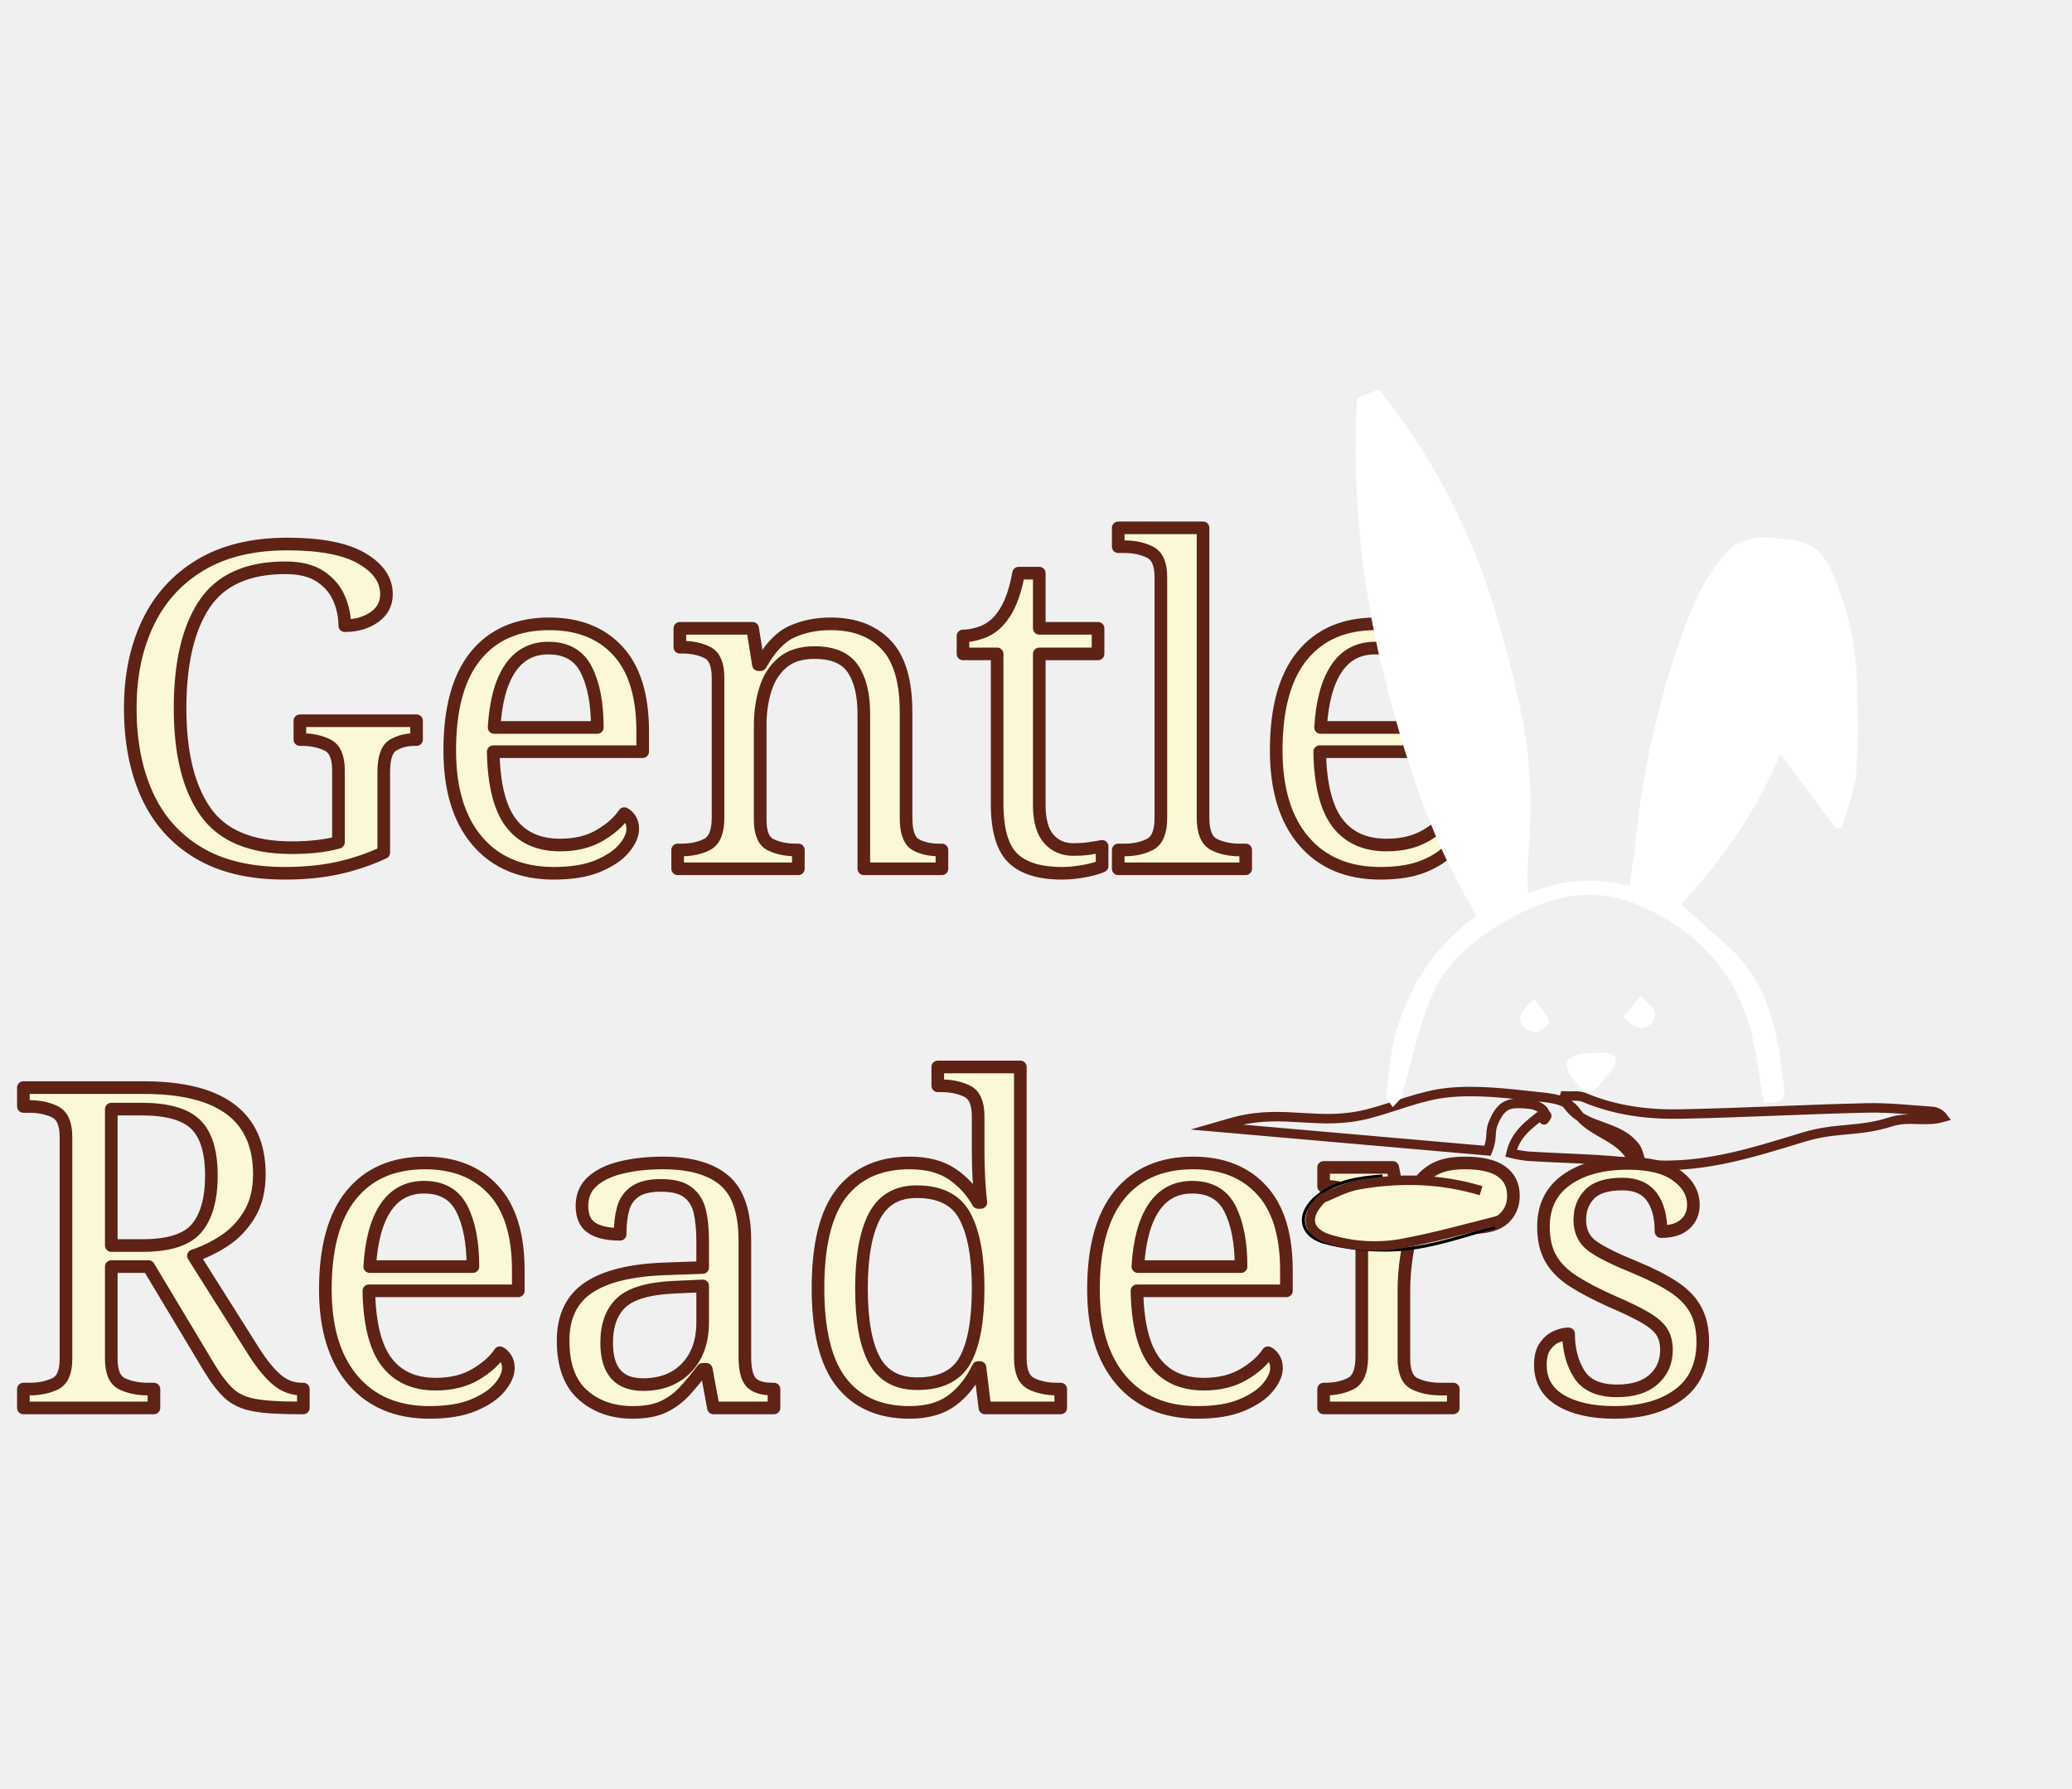
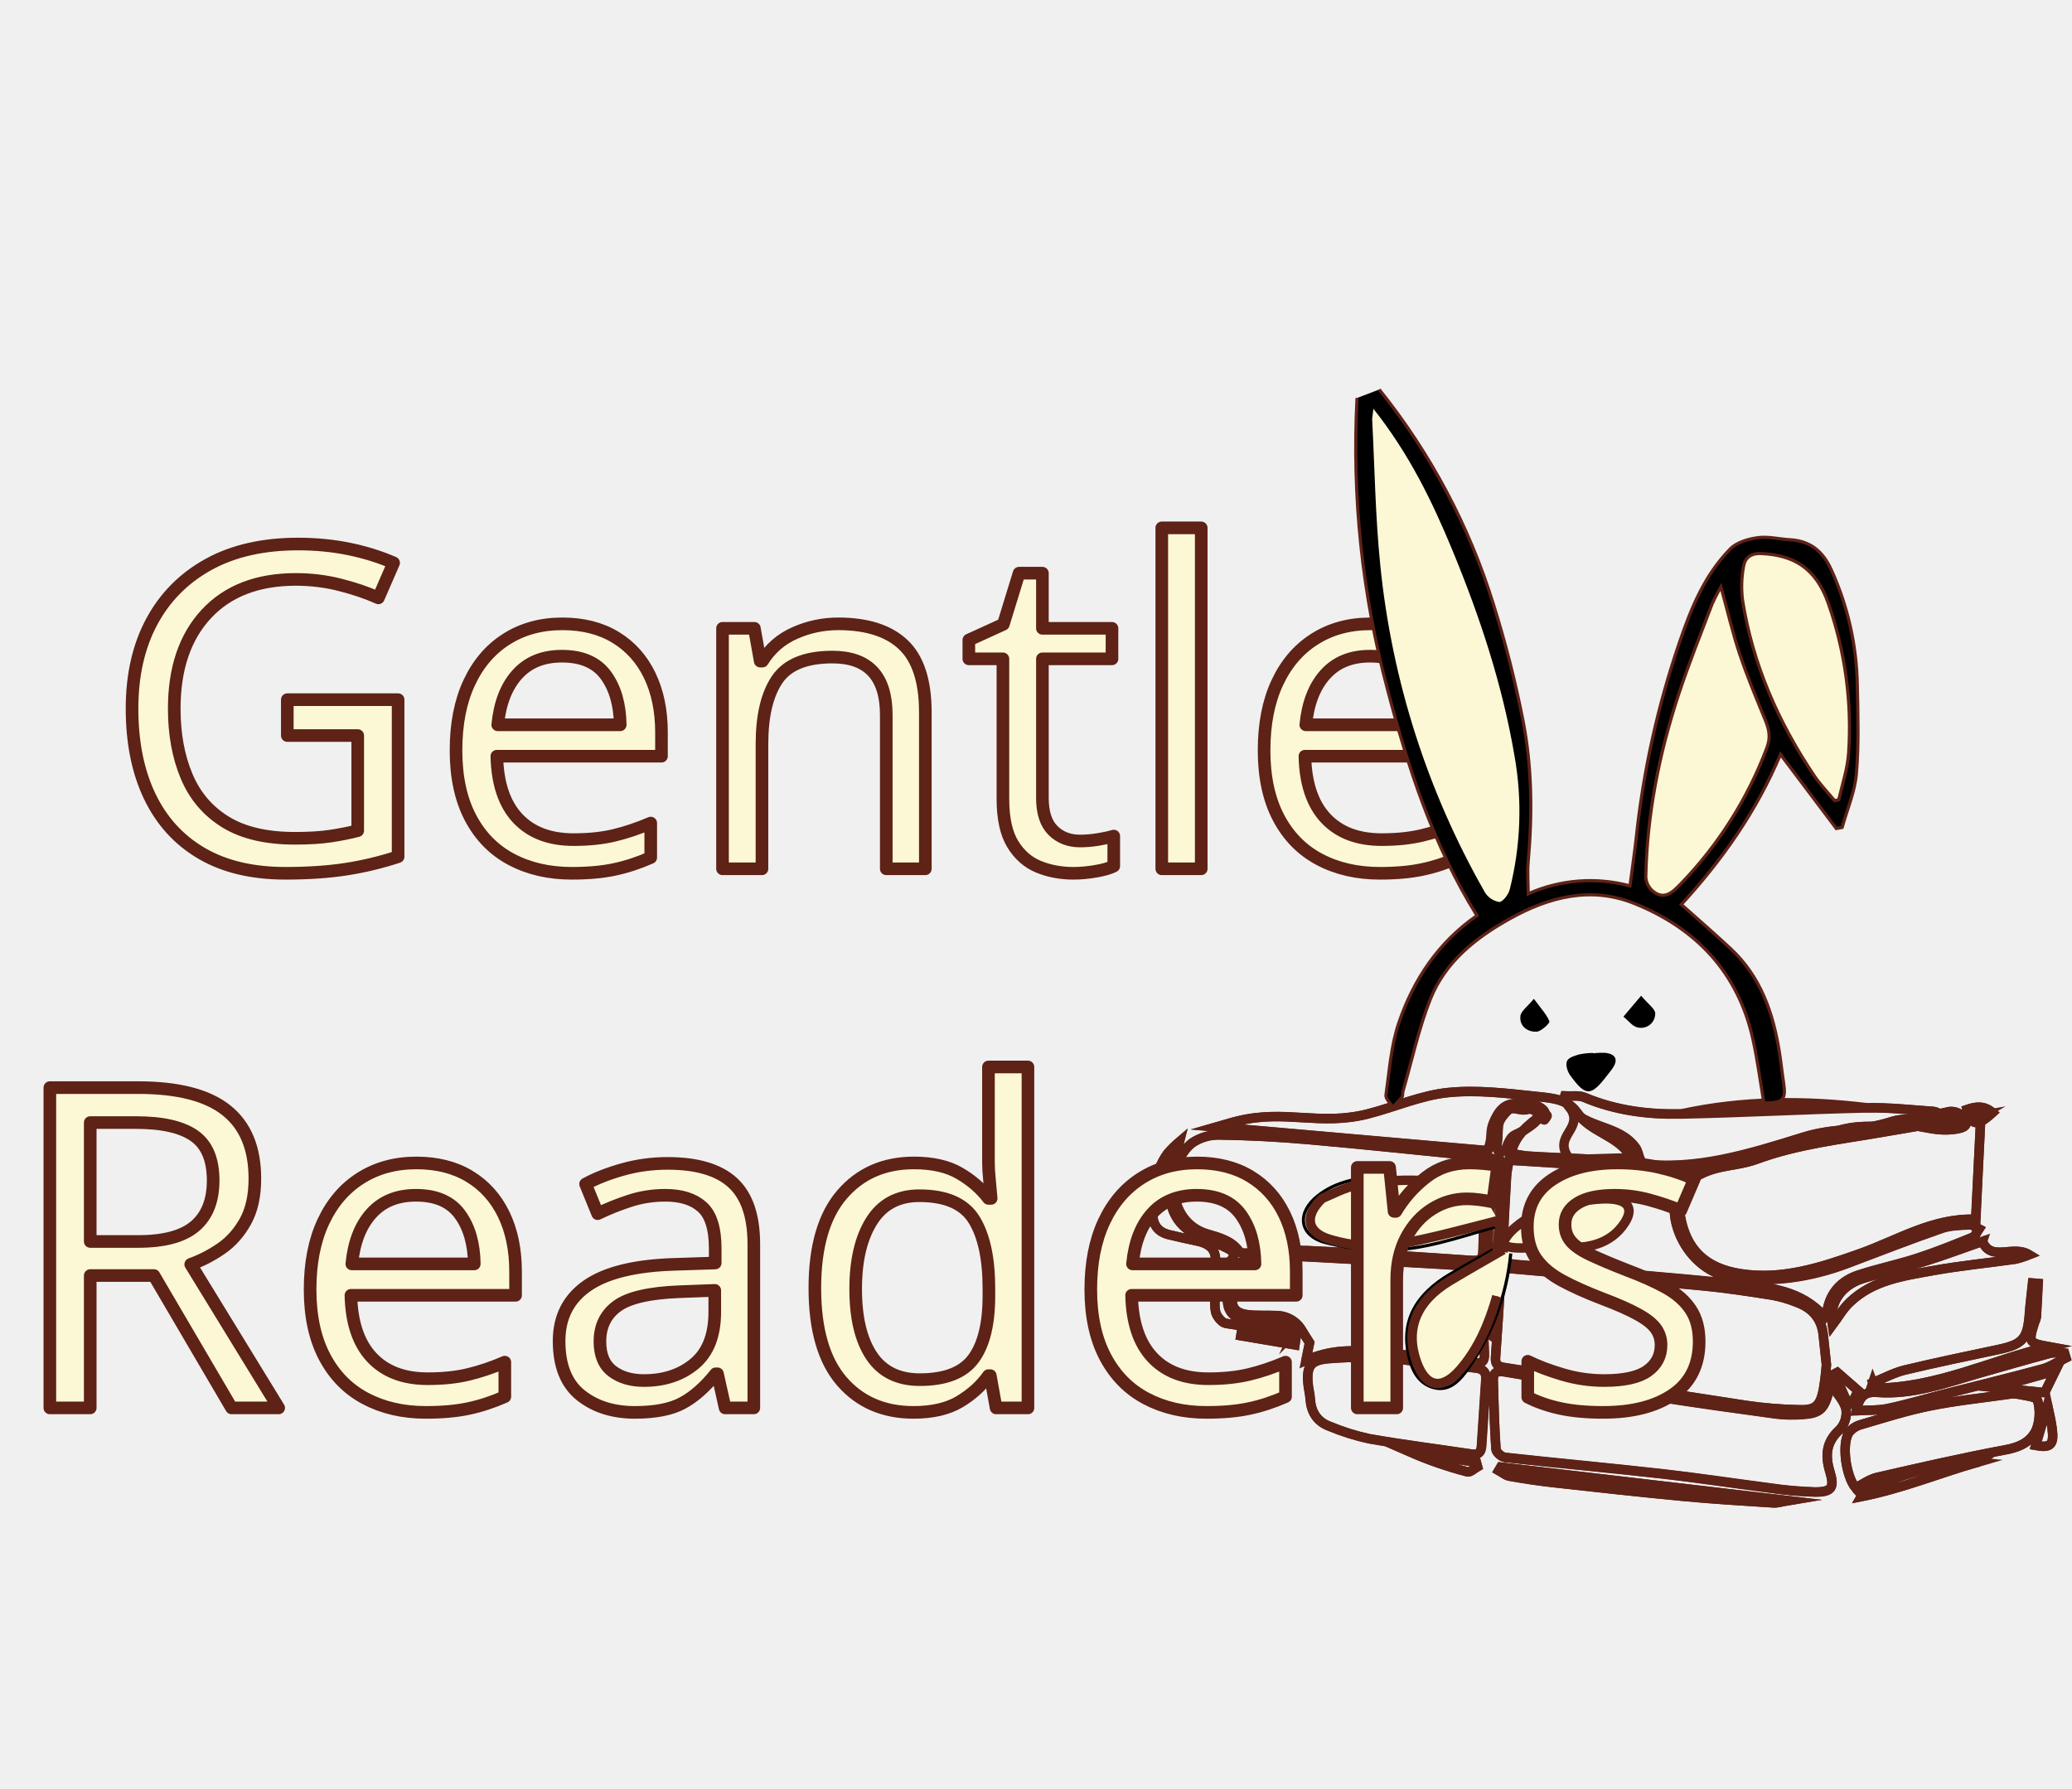
<svg xmlns="http://www.w3.org/2000/svg" id="Layer_1" data-name="Layer 1" viewBox="0 0 656.59 566.96">
  <defs>
-     <style>
-       .cls-1{fill:none;}.cls-1,.cls-3,.cls-4,.cls-6,.cls-8{stroke:#5e2217;}.cls-1,.cls-2,.cls-3,.cls-6,.cls-8{stroke-miterlimit:10;}.cls-1,.cls-3{stroke-width:3px;}.cls-2,.cls-3,.cls-4,.cls-7,.cls-8{fill:#fcf8d5;}.cls-2{stroke:#000;}.cls-4{font-size:142.18px;stroke-linejoin:round;stroke-width:4px;font-family:'Dalton White', Georgia, serif;}.cls-5{fill:#fff;}
-     </style>
+     <style>.cls-1{fill:none;}.cls-1,.cls-3,.cls-4,.cls-6,.cls-8{stroke:#5e2217;}.cls-1,.cls-2,.cls-3,.cls-6,.cls-8{stroke-miterlimit:10;}.cls-1,.cls-3{stroke-width:3px;}.cls-2,.cls-3,.cls-4,.cls-7,.cls-8{fill:#fcf8d5;}.cls-2{stroke:#000;}.cls-4{font-size:142.18px;stroke-linejoin:round;stroke-width:4px;font-family:DaltonWhite, Dalton White;}.cls-5{fill:#fff;}</style>
  </defs>
-   <path class="cls-1" d="M1026.62,485.66a42.59,42.59,0,0,0,5.17.93c11.68.77,23.44.79,35,2.31,18.42,2.43,35.4-3.13,52.51-8.34,10.51-3.21,17.26-1.52,27.74-4.87,5.77-1.84,10.6.24,16.43-1.42a4.84,4.84,0,0,0-3.09-1.84c-7-.48-14-1.29-21-1.13-19.66.45-39.3,1.54-59,1.94-10.44.21-20.76-1.12-30.59-5.26-1.81-.76-4.11-.32-6.18-.44l-.34,1.07c.52.71,1,1.42,1.55,2.12,5.55,7.36,15.8,5.67,21.27,13.09.77,1.06,1,2.57,1.42,3.86l-1.05.6a16.13,16.13,0,0,1-2.39-2.27c-4.37-6.18-12.26-7-16.61-13.21-3-4.28-7.79-4.58-13-5.13-9.27-1-18.74-2.16-27.92-1.21-8.58.88-16.86,4.6-25.35,6.76-15.3,3.88-26-1.5-41.33,2.26-2,.49-4,1.13-6.61,1.88l85.93,7.52c2.08-5.44.06-5.42,2.54-10.35s5.18-5,11.11-4.39c1.61.15,3.93,1.29,4.43,2.57.59,1.55,1.11.46.17,2-1.06,1.72.54-2.58-1.12-1.27C1032.39,476.59,1028.05,479.52,1026.62,485.66Z" transform="translate(-547.79 -120.14)" />
-   <text class="cls-4" x="33.17" y="275.37" font-family="'Dalton White', Georgia, serif" font-size="142.18px" fill="#fcf8d5" stroke="#5e2217" stroke-width="4px" text-anchor="start" dominant-baseline="alphabetic">Gentle</text>
-   <text class="cls-4" x="2" y="446.24" font-family="'Dalton White', Georgia, serif" font-size="142.18px" fill="#fcf8d5" stroke="#5e2217" stroke-width="4px" text-anchor="start" dominant-baseline="alphabetic">Readers</text>
+   <path class="cls-1" d="M1026.62,485.66a42.59,42.59,0,0,0,5.17.93c11.68.77,23.44.79,35,2.31,18.42,2.43,35.4-3.13,52.51-8.34,10.51-3.21,17.26-1.52,27.74-4.87,5.77-1.84,10.6.24,16.43-1.42a4.84,4.84,0,0,0-3.09-1.84c-7-.48-14-1.29-21-1.13-19.66.45-39.3,1.54-59,1.94-10.44.21-20.76-1.12-30.59-5.26-1.81-.76-4.11-.32-6.18-.44l-.34,1.07c.52.71,1,1.42,1.55,2.12,5.55,7.36,15.8,5.67,21.27,13.09.77,1.06,1,2.57,1.42,3.86l-1.05.6a16.13,16.13,0,0,1-2.39-2.27c-4.37-6.18-12.26-7-16.61-13.21-3-4.28-7.79-4.58-13-5.13-9.27-1-18.74-2.16-27.92-1.21-8.58.88-16.86,4.6-25.35,6.76-15.3,3.88-26-1.5-41.33,2.26-2,.49-4,1.13-6.61,1.88l85.93,7.52c2.08-5.44.06-5.42,2.54-10.35s5.18-5,11.11-4.39c1.61.15,3.93,1.29,4.43,2.57.59,1.55,1.11.46.17,2-1.06,1.72.54-2.58-1.12-1.27C1032.39,476.59,1028.05,479.52,1026.62,485.66Zm99.94,67c-.32-3.14-.65-6.22-1-9.31-.51-5.37-3.59-8.66-8.34-10.42a40.09,40.09,0,0,0-7.74-2.27c-7.38-1.16-14.78-2.3-22.22-3-20.26-1.93-40.53-3.61-60.8-5.44-2.12-.2-3,.54-3.09,2.7q-.74,12.72-1.66,25.42c-.15,2.1.58,2.9,2.67,3.22,25.54,4,51,8.09,76.59,12a134,134,0,0,0,17.1,1.41c5,.12,6.46-1.26,7.49-6.15A82,82,0,0,0,1126.56,552.69Zm-107-65.5c-1.4-.24-2.4-.47-3.43-.57-17.91-1.79-35.82-3.7-53.75-5.28-9.32-.82-18.68-1.31-28-1.45a14.77,14.77,0,0,0-8.75,2.49c-8.32,6.4-8.7,24.78,4.61,28.86,3.73,1.14,7.74,2,10.31,5.65.32.45,1.41.48,2.13.46,6.53-.27,13.08-1.09,19.58-.8,17.29.76,34.57,1.93,51.85,3.11,2.83.19,3.65-.6,3.67-3.45,0-5.26.45-10.51.78-15.76C1018.79,496.08,1019.18,491.72,1019.53,487.19Zm156-13.5c-11,1.88-20.91,3.55-30.8,5.27-13.57,2.36-27.31,3.84-40.4,8.68-4,1.48-8.43,1.75-12.6,2.82-7.63,2-13,6.28-11.5,15,1.8,10.57,7.8,16.63,19,18.4,13.32,2.11,25.66-2,38-6.37,12-4.27,23.25-11.43,36.66-10.85C1174.41,495.51,1175,484.67,1175.51,473.69ZM1128,559c-.33,1-.57,1.72-.75,2.41-1.44,5.35-2.89,6.7-8.23,7a42.18,42.18,0,0,1-8.41-.16c-12.39-1.68-24.78-3.42-37.14-5.34q-24.45-3.79-48.85-8c-2.43-.41-3.72.14-3.65,2.7.19,7.27.38,14.55.87,21.8.06,1,1.78,2.5,2.85,2.62,16.52,1.82,33.07,3.32,49.58,5.18,11.39,1.28,22.73,3,34.1,4.48a121.11,121.11,0,0,0,14.58,1.31c5.42,0,6.23-1.4,4.68-6.56s-1.13-9.42,3.19-13.26a7.91,7.91,0,0,0,1.93-6.57C1132.1,564,1129.82,561.77,1128,559Zm-102-71.16c-.3,1.81-.75,3.53-.86,5.28-.42,6.93-.77,13.86-1.1,20.79-.32,6.6-.3,6.6,6.09,7.17l.35,0c22.73,2,45.49,3.77,68.2,6.07,9.79,1,19.9,1.9,27.28,10.3a5.87,5.87,0,0,0,.75-1.49c.88-6.12,4.57-9.92,10-11.73,6.1-2,12.42-3.3,18.52-5.28s11.84-4.32,17.67-6.68c.85-.35,1.29-1.74,1.92-2.64-1-.48-1.94-1.41-2.87-1.36-3,.16-6.17.19-9,1.17-9.93,3.48-19.75,7.32-29.6,11-12,4.53-24.15,6.3-36.89,4.48-15.53-2.22-24.59-24.34-12.62-33.5Zm-64.36,63.45c7.5-3.28,14.3-3.3,21.06-2.71,10.71.93,21.41,2.12,32.09,3.45,2.83.36,3.5-.42,3.37-3.13-.28-6.1-.35-12.21-.47-18.31,0-2.84,0-5.68,0-8.87-4.62-.31-8.8-.64-13-.88-17.18-1-34.35-2-51.53-2.82a50.91,50.91,0,0,0-10.1,1,3.27,3.27,0,0,0-2.2,1.77,85.76,85.76,0,0,0-2.38,9.34c-.8,4.14.56,6.17,4.68,6.69,3,.37,6.08.12,9.12.28a9.42,9.42,0,0,1,8.12,4.79c.77,1.3,1.6,2.56,2.38,3.79C962.47,547.21,962.16,548.75,961.63,551.32Zm21.85-1.22c-5.25.24-10,.29-14.8.73-5.52.51-6.84,2.3-6.36,7.87.15,1.66.61,3.3.71,5,.26,4.14,2.22,7.11,6,8.52a72.29,72.29,0,0,0,12.7,4c10.82,1.88,21.72,3.26,32.57,4.89,2,.31,2.84-.66,3-2.5.48-7,.91-14,1.39-21.07.18-2.59-1-3.53-3.48-3.78C1004.44,552.54,993.76,551.27,983.48,550.1Zm152.3,41.63c2.25-1.12,4.43-2.76,6.84-3.31,13.55-3.11,27.11-6.22,40.76-8.76,4.47-.83,8.07-2.56,9.74-6.49a15,15,0,0,0,.33-9.18c-.31-1.15-4-1.47-6.13-1.94a10.31,10.31,0,0,0-3.5.08c-8.21,1.16-16.48,2-24.6,3.67-7.3,1.47-14.45,3.75-21.62,5.86a7.25,7.25,0,0,0-4,2.64C1131.34,578.05,1132.73,588,1135.78,591.73Zm5.46-33.33.65,1.73c19.39.07,36.76-8.78,55.16-13.12-6.39-1.16-6.52-1.37-4.54-7.65a8.06,8.06,0,0,0,.58-1.69c.23-3.56.39-7.12.57-10.69l-1.73-.14c-.35,3.22-.8,6.43-1,9.65-.59,8-2.07,9.76-9.84,11.41-9.94,2.12-19.91,4.16-29.79,6.54C1147.81,555.28,1144.57,557.05,1141.24,558.4Zm-5.24,8.88c3.65-.23,7,0,10.17-.73,6.16-1.31,12.22-3.13,18.32-4.69,10.19-2.61,20.41-5.06,30.55-7.83,2.59-.7,4.94-2.34,7.4-3.55L1202,549a17.22,17.22,0,0,0-4.31,0c-7.55,2-15.07,4.19-22.59,6.34-10.66,3.06-21.21,7-32.52,6.11C1138.65,561.16,1137.05,562.77,1136,567.28Zm40-53.66c-6.47,2.25-12.36,4.48-18.36,6.33-6.47,2-13.11,3.42-19.57,5.44-7.15,2.25-10.78,8-9.65,14.77,1.83-2.45,3.34-5.14,5.46-7.18,7.39-7.13,17.1-8.41,26.49-10.11,8.61-1.55,17.35-2.39,26-3.62a32,32,0,0,0,4.42-1.4C1185.57,514.65,1178.83,520.22,1176,513.62Zm-152.64,71.54-.64,1.1c1.12.62,2.19,1.58,3.38,1.79,4.48.79,9,1.46,13.53,2,13.83,1.53,27.66,3.08,41.51,4.39,9.54.91,19.12,1.47,28.68,2.09,1.2.08,2.44-.36,4.61-.72ZM921.56,482a34.27,34.27,0,0,0-3.77,3.75c-4.12,5.67-4.74,12.3-4.72,19.08,0,3.64,1.77,5.84,5.17,6.67,3,.71,5.93,1.34,8.91,2,4.87,1,6.56,3.6,5.56,8.45-.32,1.56-.58,3.13-.88,4.73,2-2.38,3.76-4.77,5.83-6.82,1.86-1.85,1-3-.64-3.9a44.56,44.56,0,0,0-6.12-2.59c-9.11-3.29-13-8.41-12.48-18.24C918.63,490.86,920.37,486.73,921.56,482Zm208.4-3.38.27,1.14,16.36-2.84c8.4-1.46,13.19,2.54,21.58,1,2.89-.52,3.46-1.84,1.51-4a5.19,5.19,0,0,0-4.13-1.46,131.08,131.08,0,0,0-12.89,3.33C1143.86,478.44,1138.73,475.83,1130,478.58Zm-108,5.21c.18.28.6,1.47,1.08,1.49a2.56,2.56,0,0,0,2-1.27c2.07-5.26,2.36-3.31,6.77-6.39a18.6,18.6,0,0,0,4.2-3.75c.77-1,.49.51,0-.12-.86-1.13-2.92-2.42-4-2.07-2.78.93-4.75-1.41-6.74.65C1021.15,476.72,1023.23,477.18,1022,483.79Zm-64,58.65.46-1c-1.59-.78-3.12-2-4.79-2.24-3.33-.47-6.75-.29-10.11-.57-5.23-.43-7.48-3.43-6.59-8.72.43-2.54,1.06-5,1.65-7.83-4,2-6.64,8.17-5.62,13.72.26,1.46,2,3.54,3.26,3.76C943.48,540.8,950.76,541.53,958,542.44Zm216.53,41.12c-8.87-.91-34.47,6.31-37,10.94C1150.7,591.91,1162.44,587,1174.55,583.56ZM1019.47,511.1a45.82,45.82,0,0,0,.06,5.75,12.45,12.45,0,0,0,1.35,3.08c.5-1,1.37-2,1.44-3.09.55-8.68,1-17.36,1.35-26.05a14.19,14.19,0,0,0-.72-3.38c-.69,1-1.88,2-2,3.07C1020.32,497.59,1019.91,504.72,1019.47,511.1Zm160.77,48.84,15.47,1.61,3.39-6.92ZM1016,585l-.38-1.39-20.93-3.22a120.21,120.21,0,0,0,18.09,6.25C1013.68,586.89,1015,585.6,1016,585Zm3.44-42.09,1.12.05c.5-6.45,1-12.88,1.42-19.33,0-.5-.88-1.07-1.36-1.6-.39.46-1.13.92-1.13,1.39C1019.44,529.94,1019.47,536.43,1019.47,542.93Zm177.16,22.62-3.74,12.75c4.68.86,5.9-.17,5.21-5.38C1197.75,570.26,1197.06,567.65,1196.63,565.55ZM958.13,546.4l.29-1.9-17.12-2.69L941,543.5Zm178.5,14.52-6.64-5.79-.88.47q2.16,4.85,4.33,9.71l1.12-.22C1135.26,563.68,1136,562.28,1136.63,560.92Zm42.57-88.12c-2.71-2.34-5.31-1.94-8.08-1C1172.47,477,1174.29,477.3,1179.2,472.8Z" transform="translate(-547.79 -120.14)" />
+   <path class="cls-1" d="M1026.62,485.66c1.43-6.14,5.77-9.07,9.81-12.26,1.66-1.31.06,3,1.12,1.27.94-1.5.42-.41-.17-2-.5-1.28-2.82-2.42-4.43-2.57-5.93-.57-8.69-.42-11.11,4.39s-.46,4.91-2.54,10.35l-85.93-7.52c2.63-.75,4.6-1.39,6.61-1.88,15.33-3.76,26,1.62,41.33-2.26,8.49-2.16,16.77-5.88,25.35-6.76,9.18-.95,18.65.24,27.92,1.21,5.21.55,10,.85,13,5.13,4.35,6.19,12.24,7,16.61,13.21a16.13,16.13,0,0,0,2.39,2.27l1.05-.6c-.46-1.29-21.9.63-22.68-.42-5.46-7.42,5.54-9.17,0-16.53-.53-.7-1-1.41-1.55-2.12l.34-1.07c2.07.12,4.37-.32,6.18.44,9.83,4.14,20.15,5.47,30.59,5.26,19.62-4.3,39.27-4.32,59-1.94,7-.16,14,.65,21,1.13a4.84,4.84,0,0,1,3.09,1.84c-5.83,1.66-10.66-.42-16.43,1.42-10.48,3.35-17.23,1.66-27.74,4.87-17.21,5.5-34.19,11.06-52.51,8.34-11.58-1.52-23.34-1.54-35-2.31A42.59,42.59,0,0,1,1026.62,485.66Z" transform="translate(-547.79 -120.14)" />
+   <path class="cls-1" d="M1126.56,552.69a82,82,0,0,1-1,8.15c-1,4.89-2.49,6.27-7.49,6.15a134,134,0,0,1-17.1-1.41c-25.55-3.9-51-8-76.59-12-2.09-.32-2.82-1.12-2.67-3.22q.91-12.71,1.66-25.42c.13-2.16,1-2.9,3.09-2.7,20.27,1.83,40.54,3.51,60.8,5.44,7.44.7,14.84,1.84,22.22,3a40.09,40.09,0,0,1,7.74,2.27c4.75,1.76,7.83,5,8.34,10.42C1125.91,546.47,1126.24,549.55,1126.56,552.69Z" transform="translate(-547.79 -120.14)" />
+   <path class="cls-1" d="M1019.53,487.19c-.35,4.53-.74,8.89-1,13.26-.33,5.25-.74,10.5-.78,15.76,0,2.85-.84,3.64-3.67,3.45-17.28-1.18-34.56-2.35-51.85-3.11-6.5-.29-13.05.53-19.58.8-.72,0-1.81,0-2.13-.46-2.57-3.6-6.58-4.51-10.31-5.65-13.31-4.08-12.93-22.46-4.61-28.86a14.77,14.77,0,0,1,8.75-2.49c9.34.14,18.7.63,28,1.45,17.93,1.58,35.84,3.49,53.75,5.28C1017.13,486.72,1018.13,487,1019.53,487.19Z" transform="translate(-547.79 -120.14)" />
+   <path class="cls-1" d="M1175.51,473.69c-.55,11-1.1,21.82-1.67,32.93-13.41-.58-24.62,6.58-36.66,10.85-12.3,4.38-24.64,8.48-38,6.37-11.21-1.77-17.21-7.83-19-18.4-1.47-8.7,3.87-13,11.5-15,4.17-1.07,8.59-1.34,12.6-2.82,13.09-4.84,26.83-6.32,40.4-8.68C1154.6,477.24,1164.5,475.57,1175.51,473.69Z" transform="translate(-547.79 -120.14)" />
+   <path class="cls-1" d="M1128,559c1.79,2.74,4.07,5,4.75,7.69a7.91,7.91,0,0,1-1.93,6.57c-4.32,3.84-4.73,8.18-3.19,13.26s.74,6.6-4.68,6.56a121.11,121.11,0,0,1-14.58-1.31c-11.37-1.44-22.71-3.2-34.1-4.48-16.51-1.86-33.06-3.36-49.58-5.18-1.07-.12-2.79-1.65-2.85-2.62-.49-7.25-.68-14.53-.87-21.8-.07-2.56,1.22-3.11,3.65-2.7q24.4,4.11,48.85,8c12.36,1.92,24.75,3.66,37.14,5.34a42.18,42.18,0,0,0,8.41.16c5.34-.33,6.79-1.68,8.23-7C1127.46,560.75,1127.7,560.07,1128,559Z" transform="translate(-547.79 -120.14)" />
+   <path class="cls-1" d="M1026,487.87l57.9,3.65c-12,9.16-2.91,31.28,12.62,33.5,12.74,1.82,24.94.05,36.89-4.48,9.85-3.73,19.67-7.57,29.6-11,2.81-1,6-1,9-1.17.93-.05,1.91.88,2.87,1.36-.63.9-1.07,2.29-1.92,2.64-5.83,2.36-11.69,4.73-17.67,6.68s-12.42,3.27-18.52,5.28c-5.47,1.81-9.16,5.61-10,11.73a5.87,5.87,0,0,1-.75,1.49c-7.38-8.4-17.49-9.3-27.28-10.3-22.71-2.3-45.47-4.08-68.2-6.07l-.35,0c-6.39-.57-6.41-.57-6.09-7.17.33-6.93.68-13.86,1.1-20.79C1025.24,491.4,1025.69,489.68,1026,487.87Z" transform="translate(-547.79 -120.14)" />
+   <path class="cls-1" d="M961.63,551.32c.53-2.57.84-4.11,1.14-5.58-.78-1.23-1.61-2.49-2.38-3.79a9.42,9.42,0,0,0-8.12-4.79c-3-.16-6.12.09-9.12-.28-4.12-.52-5.48-2.55-4.68-6.69a85.76,85.76,0,0,1,2.38-9.34,3.27,3.27,0,0,1,2.2-1.77,50.91,50.91,0,0,1,10.1-1c17.18.81,34.35,1.84,51.53,2.82,4.19.24,8.37.57,13,.88,0,3.19,0,6,0,8.87.12,6.1.19,12.21.47,18.31.13,2.71-.54,3.49-3.37,3.13-10.68-1.33-21.38-2.52-32.09-3.45C975.93,548,969.13,548,961.63,551.32Z" transform="translate(-547.79 -120.14)" />
+   <path class="cls-1" d="M983.48,550.1c10.28,1.17,21,2.44,31.65,3.57,2.44.25,3.66,1.19,3.48,3.78-.48,7-.91,14-1.39,21.07-.13,1.84-.94,2.81-3,2.5-10.85-1.63-21.75-3-32.57-4.89a72.29,72.29,0,0,1-12.7-4c-3.73-1.41-5.69-4.38-6-8.52-.1-1.66-.56-3.3-.71-5-.48-5.57.84-7.36,6.36-7.87C973.44,550.39,978.23,550.34,983.48,550.1Z" transform="translate(-547.79 -120.14)" />
+   <path class="cls-1" d="M1135.78,591.73c-3-3.74-4.44-13.68-2.16-17.43a7.25,7.25,0,0,1,4-2.64c7.17-2.11,14.32-4.39,21.62-5.86,8.12-1.65,16.39-2.51,24.6-3.67a10.31,10.31,0,0,1,3.5-.08c2.17.47,5.82.79,6.13,1.94a15,15,0,0,1-.33,9.18c-1.67,3.93-5.27,5.66-9.74,6.49-13.65,2.54-27.21,5.65-40.76,8.76C1140.21,589,1138,590.61,1135.78,591.73Z" transform="translate(-547.79 -120.14)" />
+   <path class="cls-1" d="M1141.24,558.4c3.33-1.35,6.57-3.12,10-4,9.88-2.38,19.85-4.42,29.79-6.54,7.77-1.65,9.25-3.36,9.84-11.41.24-3.22.69-6.43,1-9.65l1.73.14c-.18,3.57-.34,7.13-.57,10.69a8.06,8.06,0,0,1-.58,1.69c-2,6.28-1.85,6.49,4.54,7.65-18.4,4.34-35.77,13.19-55.16,13.12Z" transform="translate(-547.79 -120.14)" />
+   <path class="cls-1" d="M1136,567.28c1-4.51,2.65-6.12,6.58-5.82,11.31.87,21.86-3.05,32.52-6.11,7.52-2.15,15-4.32,22.59-6.34a17.22,17.22,0,0,1,4.31,0l.44,1.52c-2.46,1.21-4.81,2.85-7.4,3.55-10.14,2.77-20.36,5.22-30.55,7.83-6.1,1.56-12.16,3.38-18.32,4.69C1143,567.23,1139.65,567.05,1136,567.28Z" transform="translate(-547.79 -120.14)" />
+   <path class="cls-1" d="M1176,513.62c2.84,6.6,9.58,1,14.81,4.23a32,32,0,0,1-4.42,1.4c-8.67,1.23-17.41,2.07-26,3.62-9.39,1.7-19.1,3-26.49,10.11-2.12,2-3.63,4.73-5.46,7.18-1.13-6.74,2.5-12.52,9.65-14.77,6.46-2,13.1-3.46,19.57-5.44C1163.63,518.1,1169.52,515.87,1176,513.62Z" transform="translate(-547.79 -120.14)" />
+   <path class="cls-1" d="M1023.35,585.16l91.07,10.61c-2.17.36-3.41.8-4.61.72-9.56-.62-19.14-1.18-28.68-2.09-13.85-1.31-27.68-2.86-41.51-4.39-4.53-.5-9-1.17-13.53-2-1.19-.21-2.26-1.17-3.38-1.79Z" transform="translate(-547.79 -120.14)" />
+   <path class="cls-1" d="M921.56,482c-1.19,4.77-2.93,8.9-3.14,13.1-.48,9.83,3.37,14.95,12.48,18.24a44.56,44.56,0,0,1,6.12,2.59c1.61.87,2.5,2.05.64,3.9-2.07,2.05-3.82,4.44-5.83,6.82.3-1.6.56-3.17.88-4.73,1-4.85-.69-7.42-5.56-8.45-3-.63-5.95-1.26-8.91-2-3.4-.83-5.17-3-5.17-6.67,0-6.78.6-13.41,4.72-19.08A34.27,34.27,0,0,1,921.56,482Z" transform="translate(-547.79 -120.14)" />
+   <path class="cls-1" d="M1130,478.58c8.77-2.75,13.9-.14,22.7-2.81a131.08,131.08,0,0,1,12.89-3.33,5.19,5.19,0,0,1,4.13,1.46c2,2.16,1.38,3.48-1.51,4-8.39,1.52-13.18-2.48-21.58-1l-16.36,2.84Z" transform="translate(-547.79 -120.14)" />
+   <path class="cls-1" d="M1022,483.79c1.24-6.61-.84-7.07,3.39-11.46,2-2.06,4,.28,6.74-.65,1.06-.35,3.12.94,4,2.07.47.63.75-.86,0,.12a18.6,18.6,0,0,1-4.2,3.75c-4.41,3.08-4.7,1.13-6.77,6.39a2.56,2.56,0,0,1-2,1.27C1022.59,485.26,1022.17,484.07,1022,483.79Z" transform="translate(-547.79 -120.14)" />
+   <path class="cls-1" d="M958,542.44c-7.26-.91-14.54-1.64-21.74-2.87-1.3-.22-3-2.3-3.26-3.76-1-5.55,1.59-11.7,5.62-13.72-.59,2.78-1.22,5.29-1.65,7.83-.89,5.29,1.36,8.29,6.59,8.72,3.36.28,6.78.1,10.11.57,1.67.23,3.2,1.46,4.79,2.24Z" transform="translate(-547.79 -120.14)" />
+   <path class="cls-1" d="M1174.55,583.56c-12.11,3.48-23.85,8.35-37,10.94C1140.08,589.87,1165.68,582.65,1174.55,583.56Z" transform="translate(-547.79 -120.14)" />
+   <path class="cls-1" d="M1019.47,511.1c.44-6.38.85-13.51,1.5-20.62.1-1.08,1.29-2.05,2-3.07a14.19,14.19,0,0,1,.72,3.38c-.37,8.69-.8,17.37-1.35,26.05-.07,1.06-.94,2.06-1.44,3.09a12.45,12.45,0,0,1-1.35-3.08A45.82,45.82,0,0,1,1019.47,511.1Z" transform="translate(-547.79 -120.14)" />
+   <path class="cls-1" d="M1180.24,559.94l18.86-5.31-3.39,6.92Z" transform="translate(-547.79 -120.14)" />
+   <path class="cls-1" d="M1016,585c-1.08.58-2.35,1.87-3.22,1.64a120.21,120.21,0,0,1-18.09-6.25l20.93,3.22Z" transform="translate(-547.79 -120.14)" />
+   <path class="cls-1" d="M1019.47,542.93c0-6.5,0-13,0-19.49,0-.47.74-.93,1.13-1.39.48.53,1.39,1.1,1.36,1.6-.39,6.45-.92,12.88-1.42,19.33Z" transform="translate(-547.79 -120.14)" />
+   <path class="cls-1" d="M1196.63,565.55c.43,2.1,1.12,4.71,1.47,7.37.69,5.21-.53,6.24-5.21,5.38Z" transform="translate(-547.79 -120.14)" />
+   <path class="cls-1" d="M958.13,546.4,941,543.5l.26-1.69,17.12,2.69Z" transform="translate(-547.79 -120.14)" />
+   <path class="cls-1" d="M1136.63,560.92c-.67,1.36-1.37,2.76-2.07,4.17l-1.12.22q-2.16-4.86-4.33-9.71l.88-.47Z" transform="translate(-547.79 -120.14)" />
+   <path class="cls-1" d="M1179.2,472.8c-4.91,4.5-6.73,4.19-8.08-1C1173.89,470.86,1176.49,470.46,1179.2,472.8Z" transform="translate(-547.79 -120.14)" />
+   <path class="cls-2" d="M1021.49,509.06c-11.68,3.31-23.25,7.55-35.51,7.26a71.22,71.22,0,0,1-18.68-2.48c-7.94-2.37-8.56-9.45-1.88-14.71,6.05-4.77,13.26-5.7,20.48-6.25" transform="translate(-547.79 -120.14)" />
+   <path class="cls-2" d="M1026.53,517.44a76,76,0,0,1-13.38,36.29c-2.61,3.69-5.82,7.48-10.81,6.28s-7.13-5.54-8.17-10.27q-3.54-16,13.23-25.81c4.47-2.62,9-5.08,13.49-7.7" transform="translate(-547.79 -120.14)" />
+   <path class="cls-2" d="M1017.07,497.46c-12.66-3.83-25.67-4.16-38.71-1.89-4.57.8-8.89,3.26-11.59,4.3-6.16,5.9-4.53,11.06,2.3,13a49.07,49.07,0,0,0,22.41,1.44c10.44-1.89,20.73-4.75,31-7.38" transform="translate(-547.79 -120.14)" />
+   <path class="cls-2" d="M1024.14,516.22c-5.65,3.27-11.34,6.48-16.93,9.85-10.66,6.43-14.24,15.3-10.52,25.75,2.87,8.08,8.06,9,13.8,2.45,5.89-6.76,9.22-14.86,11.64-23.3" transform="translate(-547.79 -120.14)" />
+   <path class="cls-3" d="M1022.52,507c-10.31,2.63-20.6,5.49-31,7.38a49.07,49.07,0,0,1-22.41-1.44c-6.83-2-8.46-7.13-2.3-13,2.7-1,7-3.5,11.59-4.3,13-2.27,26-1.94,38.71,1.89" transform="translate(-547.79 -120.14)" />
+   <path class="cls-3" d="M1022.13,531c-2.42,8.44-5.75,16.54-11.64,23.3-5.74,6.59-10.93,5.63-13.8-2.45-3.72-10.45-.14-19.32,10.52-25.75,5.59-3.37,11.28-6.58,16.93-9.85" transform="translate(-547.79 -120.14)" />
+   <path class="cls-3" d="M1039.45,514.87c10.91,2,18.86-.5,23.15-7.11,3.33-5.13.64-8-7.24-7.61-8.08.41-15.38,2.64-22.31,5.46,0,0-6.82,3.8-8.6,7.84S1039.45,514.87,1039.45,514.87Z" transform="translate(-547.79 -120.14)" />
+   <text class="cls-4" transform="translate(33.17 275.37)">Gentle</text>
+   <text class="cls-4" transform="translate(2 446.24)">Readers</text>
  <path class="cls-5" d="M977.82,246.28a297,297,0,0,0,9.67,92.41c6.54,24.84,14.45,49.29,28.31,71.65-12.13,8.39-20,20.2-24.73,33.9-2.5,7.29-3,15.28-4.11,23-.16,1.14,1.41,2.54,2.18,3.81,1-1.06,2-2.06,2.91-3.2.32-.42.13-1.19.29-1.76,2.83-9.79,5-19.86,8.7-29.29,4.69-11.8,14.44-19.47,25.24-25.51,12.4-6.93,25.69-10.31,39.43-4.78,19.63,7.91,32.89,21.94,37.55,43.07,1.48,6.67,2.34,13.48,3.47,20.17,6.15,0,7.06-1,6.23-6.5-.48-3.12-.8-6.27-1.29-9.39-2-12.6-6-24.26-15.65-33.19-5.22-4.81-10.57-9.48-15.46-13.85,12.61-13.76,23.62-29.12,31.42-47.58l17.61,23.5,1.85-.34c1.58-5.68,4-11.29,4.52-17.06.79-9.37.49-18.86.28-28.29a91.7,91.7,0,0,0-8.23-36.28c-2.59-5.71-6.58-9.19-13-9.55-3.45-.19-7-1.12-10.31-.66-3.07.42-6.72,1.51-8.76,3.61-8,8.25-12.28,18.69-16,29.46a282.38,282.38,0,0,0-13.73,61.9c-.53,5-1.28,10-2,15.4a48.41,48.41,0,0,0-32.26,2.5c0-3.55-.24-6.86,0-10.12,1.31-15,1.24-30.1-1.67-44.89a345.47,345.47,0,0,0-9.33-36.67,205.92,205.92,0,0,0-36.21-68.16" transform="translate(-547.79 -120.14)" />
-   <path class="cls-2" d="M1021.49,509.06c-11.68,3.31-23.25,7.55-35.51,7.26a71.22,71.22,0,0,1-18.68-2.48c-7.94-2.37-8.56-9.45-1.88-14.71,6.05-4.77,13.26-5.7,20.48-6.25" transform="translate(-547.79 -120.14)" />
-   <path class="cls-3" d="M1022.52,507c-10.31,2.63-20.6,5.49-31,7.38a49.07,49.07,0,0,1-22.41-1.44c-6.83-2-8.46-7.13-2.3-13,2.7-1,7-3.5,11.59-4.3,13-2.27,26-1.94,38.71,1.89" transform="translate(-547.79 -120.14)" />
  <path class="cls-5" d="M1052.67,454v-.13a23.32,23.32,0,0,0-4.45.48c-1.42.43-3.4,1.07-3.84,2.15s.15,3.24,1,4.41c5,6.84,6.62,6.8,11.72.13.64-.84,1.34-1.63,1.9-2.51,1.71-2.73.64-4.27-2.27-4.68A22.87,22.87,0,0,0,1052.67,454Z" transform="translate(-547.79 -120.14)" />
  <path class="cls-5" d="M1067.84,435.74l-5.62,6.64c1.5,1.19,2.87,3.11,4.54,3.42a4.5,4.5,0,0,0,5.55-4.41C1072.34,439.9,1070,438.38,1067.84,435.74Z" transform="translate(-547.79 -120.14)" />
  <path class="cls-5" d="M1033.85,436.71c-2,2.47-4.06,3.86-4.26,5.47-.39,3.24,2.25,5.07,5.1,5,1.48,0,4.31-2.77,4.1-3.29C1037.86,441.59,1036,439.69,1033.85,436.71Z" transform="translate(-547.79 -120.14)" />
+   <path class="cls-6" d="M984.84,243.59a205.92,205.92,0,0,1,36.21,68.16,345.47,345.47,0,0,1,9.33,36.67c2.91,14.79,3,29.85,1.67,44.89-.29,3.26,0,6.57,0,10.12a48.41,48.41,0,0,1,32.26-2.5c.69-5.36,1.44-10.37,2-15.4a282.38,282.38,0,0,1,13.73-61.9c3.67-10.77,7.92-21.21,16-29.46,2-2.1,5.69-3.19,8.76-3.61,3.34-.46,6.86.47,10.31.66,6.45.36,10.44,3.84,13,9.55a91.7,91.7,0,0,1,8.23,36.28c.21,9.43.51,18.92-.28,28.29-.49,5.77-2.94,11.38-4.52,17.06l-1.85.34L1112,359.24c-7.8,18.46-18.81,33.82-31.42,47.58,4.89,4.37,10.24,9,15.46,13.85,9.68,8.93,13.68,20.59,15.65,33.19.49,3.12.81,6.27,1.29,9.39.83,5.46-.08,6.49-6.23,6.5-1.13-6.69-2-13.5-3.47-20.17-4.66-21.13-17.92-35.16-37.55-43.07-13.74-5.53-27-2.15-39.43,4.78-10.8,6-20.55,13.71-25.24,25.51-3.74,9.43-5.87,19.5-8.7,29.29-.16.57,0,1.34-.29,1.76-.87,1.14-1.93,2.14-2.91,3.2-.77-1.27-2.34-2.67-2.18-3.81,1.1-7.72,1.61-15.71,4.11-23,4.68-13.7,12.6-25.51,24.73-33.9C1001.94,388,994,363.53,987.49,338.69a297,297,0,0,1-9.67-92.41" transform="translate(-547.79 -120.14)" />
+   <path d="M982.64,253c.8,15.46,1,31,2.58,46.37A261.66,261.66,0,0,0,1018.34,403a6.58,6.58,0,0,0,4.56,3.11c1.09,0,2.9-2.32,3.31-3.88a100.62,100.62,0,0,0,1.52-42.52c-3.82-22.51-10.93-44-19.62-65C1001.66,279,994.33,263.94,983,249.7" transform="translate(-547.79 -120.14)" />
+   <path d="M1093.13,306.14a58.36,58.36,0,0,0-2.86,5.47c-3.61,9.55-7.44,19-10.63,28.73-6.16,18.75-10,38-10.37,57.78a6.37,6.37,0,0,0,2,4.26c3.81,3.39,6.63.44,9.08-2.09a125.76,125.76,0,0,0,27.26-43.05c1.29-3.37.76-5.87-.46-8.84-2.85-6.93-5.74-13.86-8.12-20.95C1096.86,320.81,1095.28,314,1093.13,306.14Z" transform="translate(-547.79 -120.14)" />
+   <path d="M1129.16,373.92l1.31-.29c1.08-4.93,2.78-9.81,3.12-14.79a118.9,118.9,0,0,0-6.38-47.32c-4-11.55-11.27-15.47-21.27-15.93-3.5-.15-5.25,1.41-5.68,4.31a34.67,34.67,0,0,0-.3,10.31c3.17,20.37,11.32,38.79,22.74,55.82C1124.59,368.84,1127,371.29,1129.16,373.92Z" transform="translate(-547.79 -120.14)" />
+   <path d="M1052.67,454a22.87,22.87,0,0,1,4-.15c2.91.41,4,1.95,2.27,4.68-.56.88-1.26,1.67-1.9,2.51-5.1,6.67-6.77,6.71-11.72-.13-.84-1.17-1.46-3.24-1-4.41s2.42-1.72,3.84-2.15a23.32,23.32,0,0,1,4.45-.48Z" transform="translate(-547.79 -120.14)" />
+   <path d="M1067.84,435.74c2.19,2.64,4.5,4.16,4.47,5.65a4.5,4.5,0,0,1-5.55,4.41c-1.67-.31-3-2.23-4.54-3.42Z" transform="translate(-547.79 -120.14)" />
+   <path d="M1033.85,436.71c2.19,3,4,4.88,4.94,7.15.21.52-2.62,3.24-4.1,3.29-2.85.1-5.49-1.73-5.1-5C1029.79,440.57,1031.84,439.18,1033.85,436.71Z" transform="translate(-547.79 -120.14)" />
+   <path class="cls-7" d="M983,249.7c11.3,14.24,18.63,29.32,25.08,44.93,8.69,21.05,15.8,42.53,19.62,65a100.62,100.62,0,0,1-1.52,42.52c-.41,1.56-2.22,3.91-3.31,3.88a6.58,6.58,0,0,1-4.56-3.11,261.66,261.66,0,0,1-33.12-103.58c-1.57-15.38-1.78-30.91-2.58-46.37" transform="translate(-547.79 -120.14)" />
+   <path class="cls-8" d="M1093.13,306.14c2.15,7.82,3.73,14.67,5.95,21.31,2.38,7.09,5.27,14,8.12,20.95,1.22,3,1.75,5.47.46,8.84a125.76,125.76,0,0,1-27.26,43.05c-2.45,2.53-5.27,5.48-9.08,2.09a6.37,6.37,0,0,1-2-4.26c.39-19.8,4.21-39,10.37-57.78,3.19-9.7,7-19.18,10.63-28.73A58.36,58.36,0,0,1,1093.13,306.14Z" transform="translate(-547.79 -120.14)" />
+   <path class="cls-8" d="M1129.16,373.92c-2.16-2.63-4.57-5.08-6.46-7.89-11.42-17-19.57-35.45-22.74-55.82a34.67,34.67,0,0,1,.3-10.31c.43-2.9,2.18-4.46,5.68-4.31,10,.46,17.3,4.38,21.27,15.93a118.9,118.9,0,0,1,6.38,47.32c-.34,5-2,9.86-3.12,14.79Z" transform="translate(-547.79 -120.14)" />
+   <text x="-547.79" y="-120.14" />
</svg>
